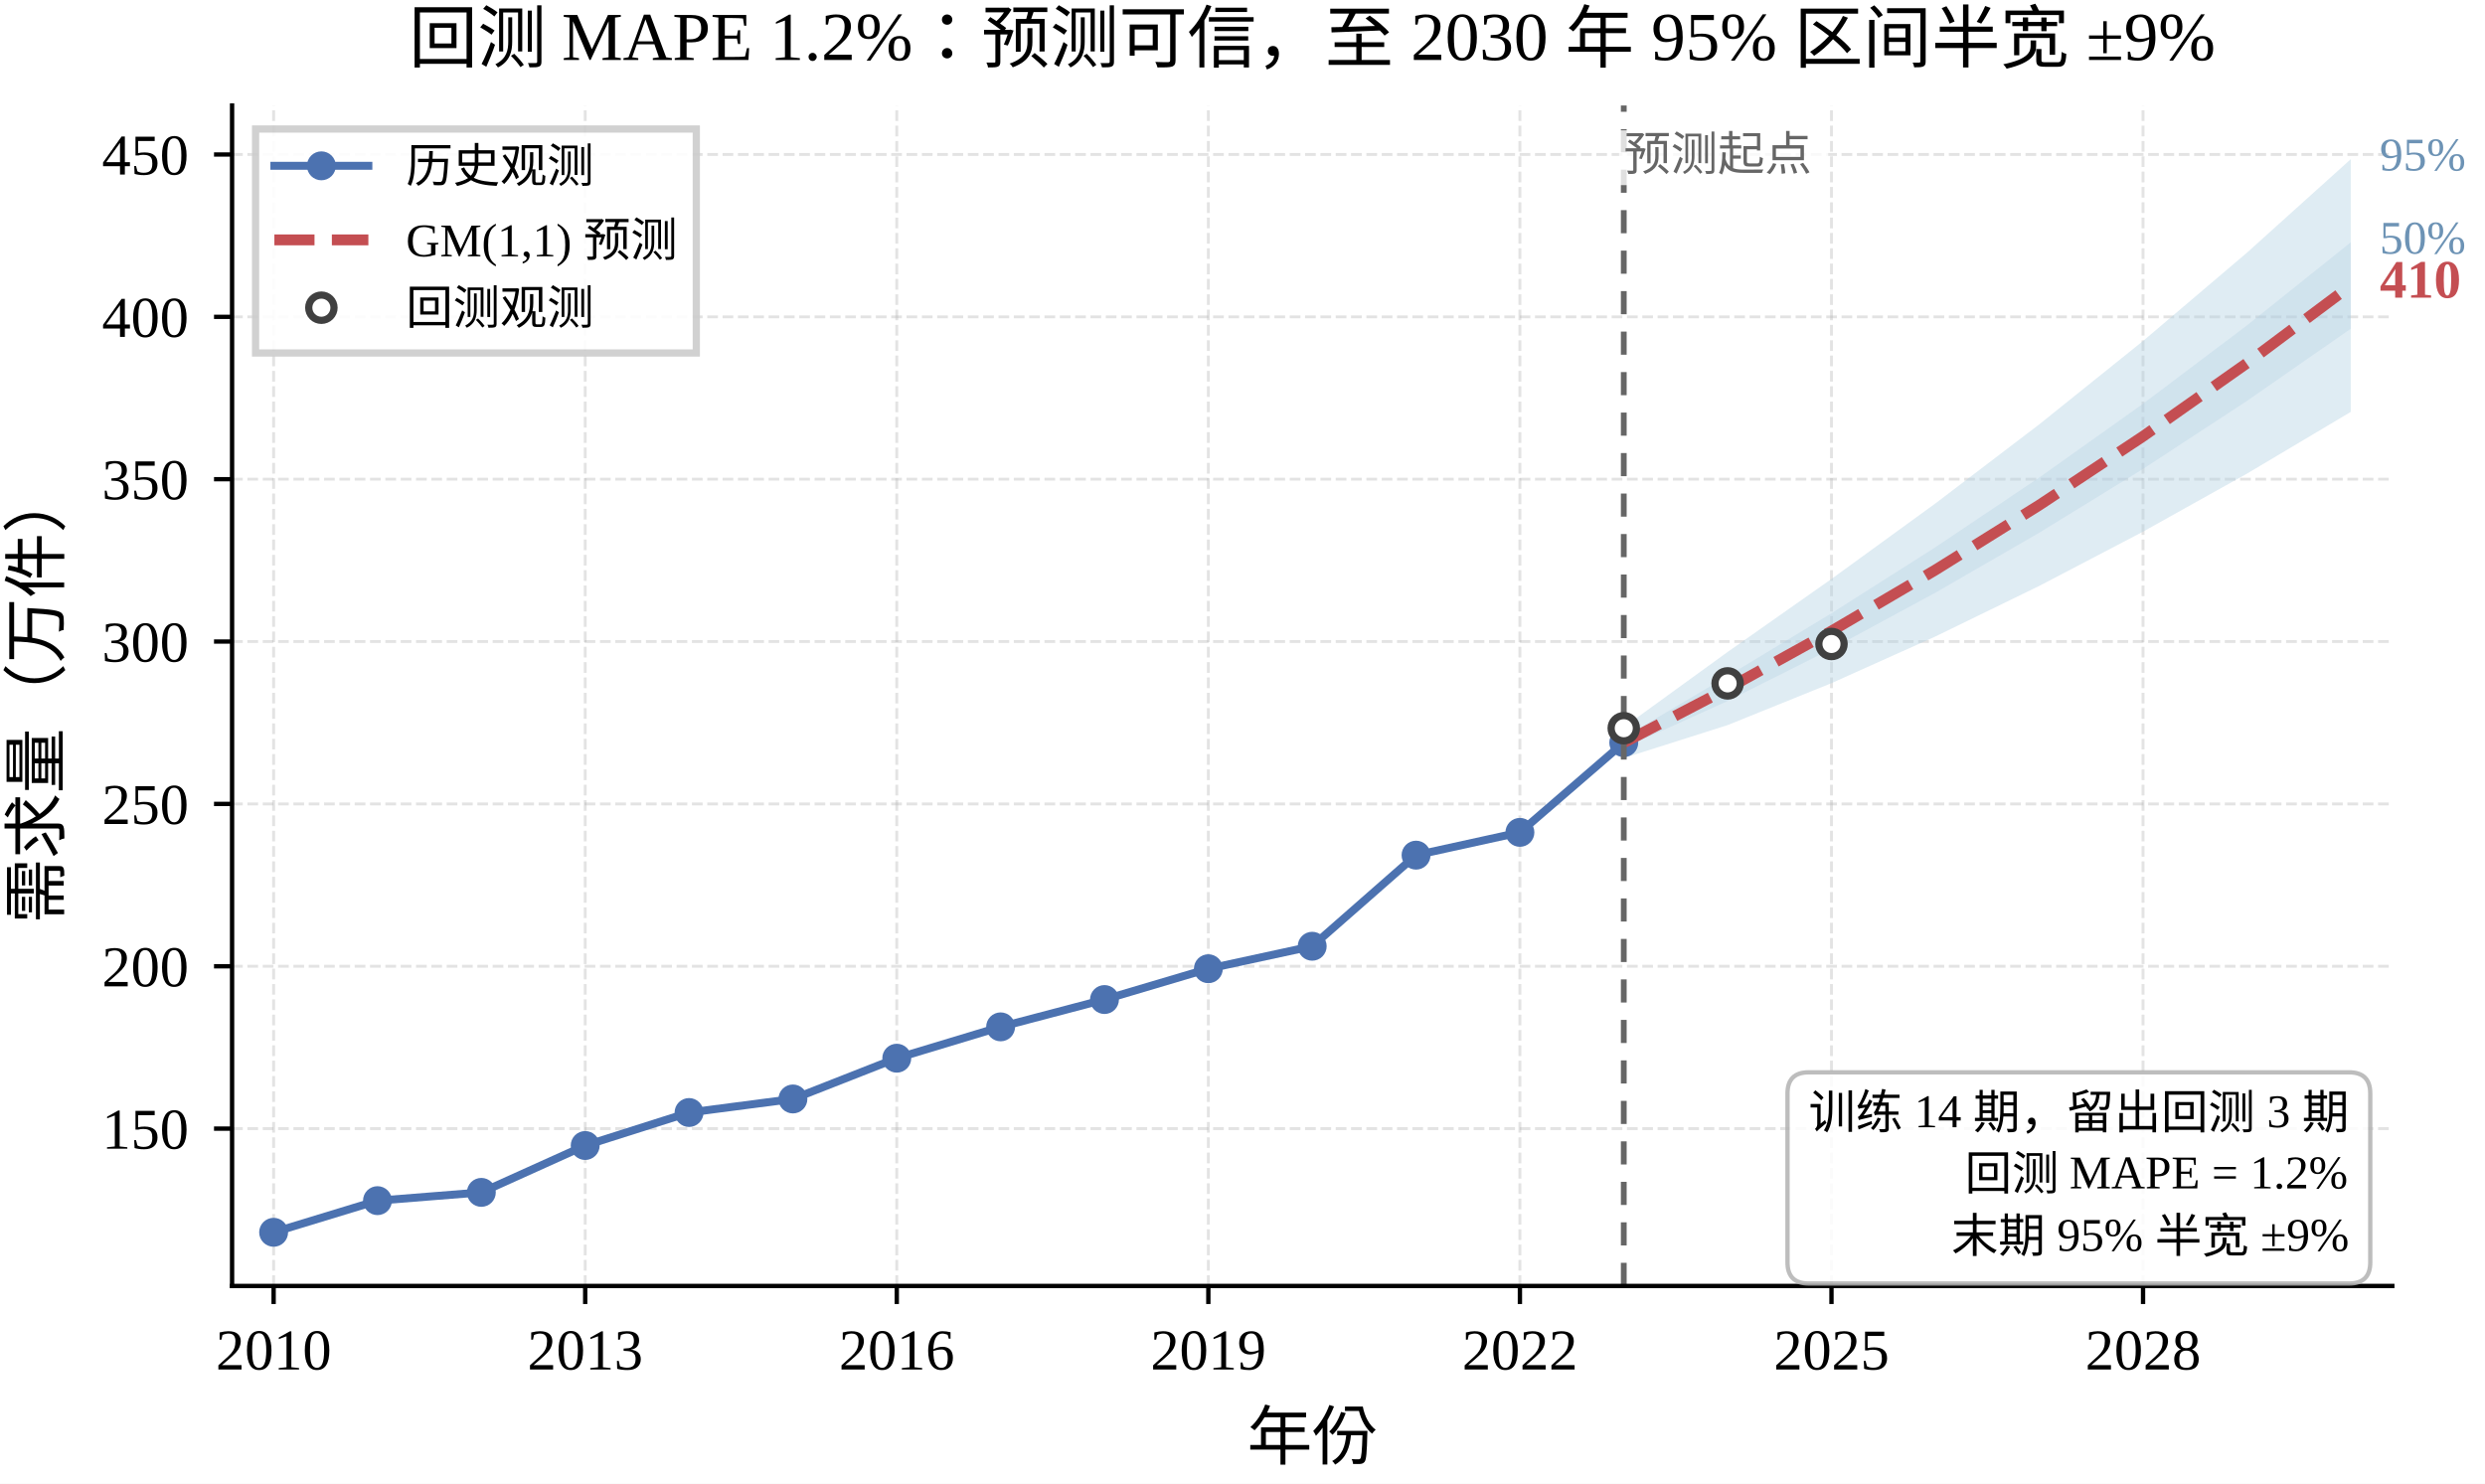
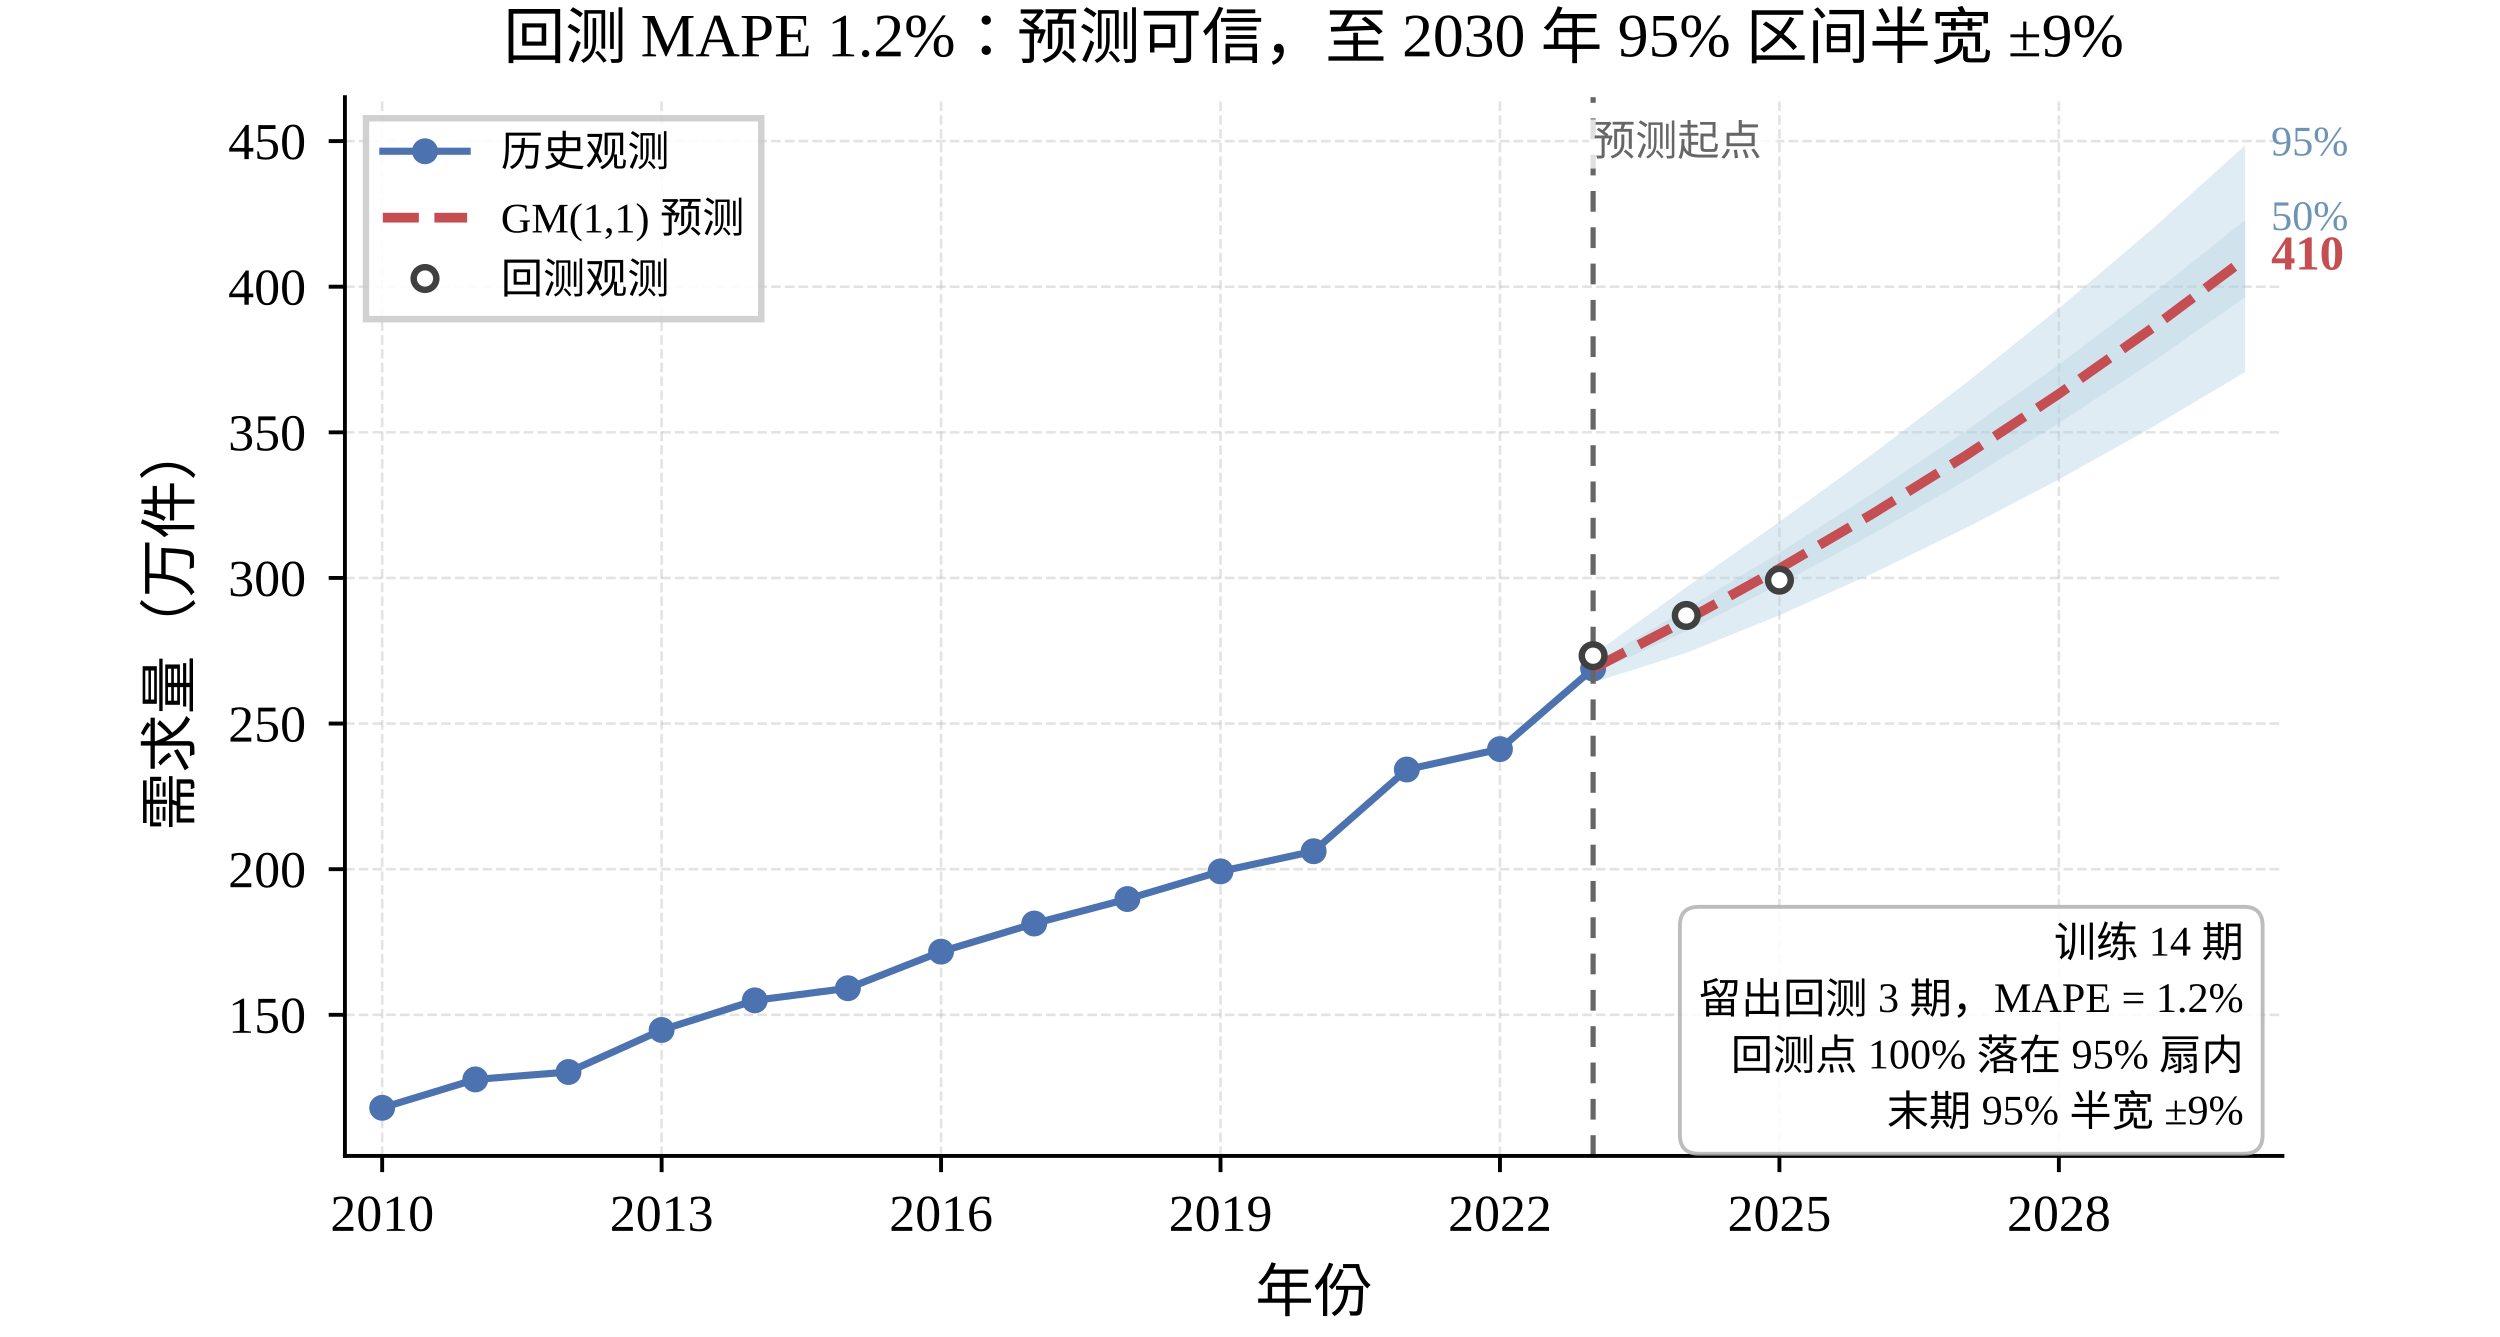
- <svg xmlns="http://www.w3.org/2000/svg" xmlns:xlink="http://www.w3.org/1999/xlink" width="343.689pt" height="205.215pt" viewBox="0 0 343.689 205.215" version="1.1">
+ <svg xmlns="http://www.w3.org/2000/svg" xmlns:xlink="http://www.w3.org/1999/xlink" width="385.512pt" height="206.159pt" viewBox="0 0 385.512 206.159" version="1.1">
  <defs>
    <style type="text/css">*{stroke-linejoin: round; stroke-linecap: butt}</style>
  </defs>
  <g id="figure_1">
    <g id="patch_1">
-       <path d="M 0 205.215  L 343.689 205.215  L 343.689 0  L 0 0  z " style="fill: #ffffff" />
+       <path d="M 0 206.159  L 385.512 206.159  L 385.512 0  L 0 0  z " style="fill: #ffffff" />
    </g>
    <g id="axes_1">
      <g id="patch_2">
-         <path d="M 32.098 177.859  L 330.87 177.859  L 330.87 14.595  L 32.098 14.595  z " style="fill: #ffffff" />
+         <path d="M 53.188 178.249  L 351.96 178.249  L 351.96 14.985  L 53.188 14.985  z " style="fill: #ffffff" />
      </g>
      <g id="matplotlib.axis_1">
        <g id="xtick_1">
          <g id="line2d_1">
-             <path d="M 37.844 177.859  L 37.844 14.595  " clip-path="url(#p300676d643)" style="fill: none; stroke-dasharray: 1.48,0.64; stroke-dashoffset: 0; stroke: #b0b0b0; stroke-opacity: 0.35; stroke-width: 0.4" />
+             <path d="M 58.933 178.249  L 58.933 14.985  " clip-path="url(#paf639e46af)" style="fill: none; stroke-dasharray: 1.48,0.64; stroke-dashoffset: 0; stroke: #b0b0b0; stroke-opacity: 0.35; stroke-width: 0.4" />
          </g>
          <g id="line2d_2">
            <defs>
-               <path id="mcfb3989d33" d="M 0 0  L 0 2.5  " style="stroke: #000000; stroke-width: 0.6" />
+               <path id="mb556eaddfb" d="M 0 0  L 0 2.5  " style="stroke: #000000; stroke-width: 0.6" />
            </defs>
            <g>
-               <use xlink:href="#mcfb3989d33" x="37.844" y="177.859" style="stroke: #000000; stroke-width: 0.6" />
+               <use xlink:href="#mb556eaddfb" x="58.933" y="178.249" style="stroke: #000000; stroke-width: 0.6" />
            </g>
          </g>
          <g id="text_1">
-             <text style="font-size: 8px; font-family: 'Times New Roman', 'STIXGeneral', 'DejaVu Serif', 'Source Han Serif SC', 'SimSun', 'STSong', 'SimHei', 'Microsoft YaHei'; text-anchor: middle" x="37.844" y="189.414" transform="rotate(-0 37.84389 189.4139)">2010</text>
+             <text style="font-size: 8px; font-family: 'Times New Roman', 'STIXGeneral', 'DejaVu Serif', 'Source Han Serif SC', 'SimSun', 'STSong', 'SimHei', 'Microsoft YaHei'; text-anchor: middle" x="58.933" y="189.804" transform="rotate(-0 58.93349 189.8043)">2010</text>
          </g>
        </g>
        <g id="xtick_2">
          <g id="line2d_3">
-             <path d="M 80.936 177.859  L 80.936 14.595  " clip-path="url(#p300676d643)" style="fill: none; stroke-dasharray: 1.48,0.64; stroke-dashoffset: 0; stroke: #b0b0b0; stroke-opacity: 0.35; stroke-width: 0.4" />
+             <path d="M 102.026 178.249  L 102.026 14.985  " clip-path="url(#paf639e46af)" style="fill: none; stroke-dasharray: 1.48,0.64; stroke-dashoffset: 0; stroke: #b0b0b0; stroke-opacity: 0.35; stroke-width: 0.4" />
          </g>
          <g id="line2d_4">
            <g>
-               <use xlink:href="#mcfb3989d33" x="80.936" y="177.859" style="stroke: #000000; stroke-width: 0.6" />
+               <use xlink:href="#mb556eaddfb" x="102.026" y="178.249" style="stroke: #000000; stroke-width: 0.6" />
            </g>
          </g>
          <g id="text_2">
-             <text style="font-size: 8px; font-family: 'Times New Roman', 'STIXGeneral', 'DejaVu Serif', 'Source Han Serif SC', 'SimSun', 'STSong', 'SimHei', 'Microsoft YaHei'; text-anchor: middle" x="80.936" y="189.414" transform="rotate(-0 80.93596 189.4139)">2013</text>
+             <text style="font-size: 8px; font-family: 'Times New Roman', 'STIXGeneral', 'DejaVu Serif', 'Source Han Serif SC', 'SimSun', 'STSong', 'SimHei', 'Microsoft YaHei'; text-anchor: middle" x="102.026" y="189.804" transform="rotate(-0 102.0256 189.8043)">2013</text>
          </g>
        </g>
        <g id="xtick_3">
          <g id="line2d_5">
-             <path d="M 124.028 177.859  L 124.028 14.595  " clip-path="url(#p300676d643)" style="fill: none; stroke-dasharray: 1.48,0.64; stroke-dashoffset: 0; stroke: #b0b0b0; stroke-opacity: 0.35; stroke-width: 0.4" />
+             <path d="M 145.118 178.249  L 145.118 14.985  " clip-path="url(#paf639e46af)" style="fill: none; stroke-dasharray: 1.48,0.64; stroke-dashoffset: 0; stroke: #b0b0b0; stroke-opacity: 0.35; stroke-width: 0.4" />
          </g>
          <g id="line2d_6">
            <g>
-               <use xlink:href="#mcfb3989d33" x="124.028" y="177.859" style="stroke: #000000; stroke-width: 0.6" />
+               <use xlink:href="#mb556eaddfb" x="145.118" y="178.249" style="stroke: #000000; stroke-width: 0.6" />
            </g>
          </g>
          <g id="text_3">
-             <text style="font-size: 8px; font-family: 'Times New Roman', 'STIXGeneral', 'DejaVu Serif', 'Source Han Serif SC', 'SimSun', 'STSong', 'SimHei', 'Microsoft YaHei'; text-anchor: middle" x="124.028" y="189.414" transform="rotate(-0 124.028 189.4139)">2016</text>
+             <text style="font-size: 8px; font-family: 'Times New Roman', 'STIXGeneral', 'DejaVu Serif', 'Source Han Serif SC', 'SimSun', 'STSong', 'SimHei', 'Microsoft YaHei'; text-anchor: middle" x="145.118" y="189.804" transform="rotate(-0 145.1176 189.8043)">2016</text>
          </g>
        </g>
        <g id="xtick_4">
          <g id="line2d_7">
-             <path d="M 167.12 177.859  L 167.12 14.595  " clip-path="url(#p300676d643)" style="fill: none; stroke-dasharray: 1.48,0.64; stroke-dashoffset: 0; stroke: #b0b0b0; stroke-opacity: 0.35; stroke-width: 0.4" />
+             <path d="M 188.21 178.249  L 188.21 14.985  " clip-path="url(#paf639e46af)" style="fill: none; stroke-dasharray: 1.48,0.64; stroke-dashoffset: 0; stroke: #b0b0b0; stroke-opacity: 0.35; stroke-width: 0.4" />
          </g>
          <g id="line2d_8">
            <g>
-               <use xlink:href="#mcfb3989d33" x="167.12" y="177.859" style="stroke: #000000; stroke-width: 0.6" />
+               <use xlink:href="#mb556eaddfb" x="188.21" y="178.249" style="stroke: #000000; stroke-width: 0.6" />
            </g>
          </g>
          <g id="text_4">
-             <text style="font-size: 8px; font-family: 'Times New Roman', 'STIXGeneral', 'DejaVu Serif', 'Source Han Serif SC', 'SimSun', 'STSong', 'SimHei', 'Microsoft YaHei'; text-anchor: middle" x="167.12" y="189.414" transform="rotate(-0 167.1201 189.4139)">2019</text>
+             <text style="font-size: 8px; font-family: 'Times New Roman', 'STIXGeneral', 'DejaVu Serif', 'Source Han Serif SC', 'SimSun', 'STSong', 'SimHei', 'Microsoft YaHei'; text-anchor: middle" x="188.21" y="189.804" transform="rotate(-0 188.2097 189.8043)">2019</text>
          </g>
        </g>
        <g id="xtick_5">
          <g id="line2d_9">
-             <path d="M 210.212 177.859  L 210.212 14.595  " clip-path="url(#p300676d643)" style="fill: none; stroke-dasharray: 1.48,0.64; stroke-dashoffset: 0; stroke: #b0b0b0; stroke-opacity: 0.35; stroke-width: 0.4" />
+             <path d="M 231.302 178.249  L 231.302 14.985  " clip-path="url(#paf639e46af)" style="fill: none; stroke-dasharray: 1.48,0.64; stroke-dashoffset: 0; stroke: #b0b0b0; stroke-opacity: 0.35; stroke-width: 0.4" />
          </g>
          <g id="line2d_10">
            <g>
-               <use xlink:href="#mcfb3989d33" x="210.212" y="177.859" style="stroke: #000000; stroke-width: 0.6" />
+               <use xlink:href="#mb556eaddfb" x="231.302" y="178.249" style="stroke: #000000; stroke-width: 0.6" />
            </g>
          </g>
          <g id="text_5">
-             <text style="font-size: 8px; font-family: 'Times New Roman', 'STIXGeneral', 'DejaVu Serif', 'Source Han Serif SC', 'SimSun', 'STSong', 'SimHei', 'Microsoft YaHei'; text-anchor: middle" x="210.212" y="189.414" transform="rotate(-0 210.2122 189.4139)">2022</text>
+             <text style="font-size: 8px; font-family: 'Times New Roman', 'STIXGeneral', 'DejaVu Serif', 'Source Han Serif SC', 'SimSun', 'STSong', 'SimHei', 'Microsoft YaHei'; text-anchor: middle" x="231.302" y="189.804" transform="rotate(-0 231.3018 189.8043)">2022</text>
          </g>
        </g>
        <g id="xtick_6">
          <g id="line2d_11">
-             <path d="M 253.304 177.859  L 253.304 14.595  " clip-path="url(#p300676d643)" style="fill: none; stroke-dasharray: 1.48,0.64; stroke-dashoffset: 0; stroke: #b0b0b0; stroke-opacity: 0.35; stroke-width: 0.4" />
+             <path d="M 274.394 178.249  L 274.394 14.985  " clip-path="url(#paf639e46af)" style="fill: none; stroke-dasharray: 1.48,0.64; stroke-dashoffset: 0; stroke: #b0b0b0; stroke-opacity: 0.35; stroke-width: 0.4" />
          </g>
          <g id="line2d_12">
            <g>
-               <use xlink:href="#mcfb3989d33" x="253.304" y="177.859" style="stroke: #000000; stroke-width: 0.6" />
+               <use xlink:href="#mb556eaddfb" x="274.394" y="178.249" style="stroke: #000000; stroke-width: 0.6" />
            </g>
          </g>
          <g id="text_6">
-             <text style="font-size: 8px; font-family: 'Times New Roman', 'STIXGeneral', 'DejaVu Serif', 'Source Han Serif SC', 'SimSun', 'STSong', 'SimHei', 'Microsoft YaHei'; text-anchor: middle" x="253.304" y="189.414" transform="rotate(-0 253.3042 189.4139)">2025</text>
+             <text style="font-size: 8px; font-family: 'Times New Roman', 'STIXGeneral', 'DejaVu Serif', 'Source Han Serif SC', 'SimSun', 'STSong', 'SimHei', 'Microsoft YaHei'; text-anchor: middle" x="274.394" y="189.804" transform="rotate(-0 274.3938 189.8043)">2025</text>
          </g>
        </g>
        <g id="xtick_7">
          <g id="line2d_13">
-             <path d="M 296.396 177.859  L 296.396 14.595  " clip-path="url(#p300676d643)" style="fill: none; stroke-dasharray: 1.48,0.64; stroke-dashoffset: 0; stroke: #b0b0b0; stroke-opacity: 0.35; stroke-width: 0.4" />
+             <path d="M 317.486 178.249  L 317.486 14.985  " clip-path="url(#paf639e46af)" style="fill: none; stroke-dasharray: 1.48,0.64; stroke-dashoffset: 0; stroke: #b0b0b0; stroke-opacity: 0.35; stroke-width: 0.4" />
          </g>
          <g id="line2d_14">
            <g>
-               <use xlink:href="#mcfb3989d33" x="296.396" y="177.859" style="stroke: #000000; stroke-width: 0.6" />
+               <use xlink:href="#mb556eaddfb" x="317.486" y="178.249" style="stroke: #000000; stroke-width: 0.6" />
            </g>
          </g>
          <g id="text_7">
-             <text style="font-size: 8px; font-family: 'Times New Roman', 'STIXGeneral', 'DejaVu Serif', 'Source Han Serif SC', 'SimSun', 'STSong', 'SimHei', 'Microsoft YaHei'; text-anchor: middle" x="296.396" y="189.414" transform="rotate(-0 296.3963 189.4139)">2028</text>
+             <text style="font-size: 8px; font-family: 'Times New Roman', 'STIXGeneral', 'DejaVu Serif', 'Source Han Serif SC', 'SimSun', 'STSong', 'SimHei', 'Microsoft YaHei'; text-anchor: middle" x="317.486" y="189.804" transform="rotate(-0 317.4859 189.8043)">2028</text>
          </g>
        </g>
        <g id="text_8">
-           <text style="font-size: 9px; font-family: 'Times New Roman', 'STIXGeneral', 'DejaVu Serif', 'Source Han Serif SC', 'SimSun', 'STSong', 'SimHei', 'Microsoft YaHei'; text-anchor: middle" x="181.484" y="201.85" transform="rotate(-0 181.4841 201.8499)">年份</text>
+           <text style="font-size: 9px; font-family: 'Times New Roman', 'STIXGeneral', 'DejaVu Serif', 'Source Han Serif SC', 'SimSun', 'STSong', 'SimHei', 'Microsoft YaHei'; text-anchor: middle" x="202.574" y="202.24" transform="rotate(-0 202.5737 202.2402)">年份</text>
        </g>
      </g>
      <g id="matplotlib.axis_2">
        <g id="ytick_1">
          <g id="line2d_15">
-             <path d="M 32.098 156.099  L 330.87 156.099  " clip-path="url(#p300676d643)" style="fill: none; stroke-dasharray: 1.48,0.64; stroke-dashoffset: 0; stroke: #b0b0b0; stroke-opacity: 0.35; stroke-width: 0.4" />
+             <path d="M 53.188 156.49  L 351.96 156.49  " clip-path="url(#paf639e46af)" style="fill: none; stroke-dasharray: 1.48,0.64; stroke-dashoffset: 0; stroke: #b0b0b0; stroke-opacity: 0.35; stroke-width: 0.4" />
          </g>
          <g id="line2d_16">
            <defs>
-               <path id="mdf508fd23f" d="M 0 0  L -2.5 0  " style="stroke: #000000; stroke-width: 0.6" />
+               <path id="mb7e08674f5" d="M 0 0  L -2.5 0  " style="stroke: #000000; stroke-width: 0.6" />
            </defs>
            <g>
-               <use xlink:href="#mdf508fd23f" x="32.098" y="156.099" style="stroke: #000000; stroke-width: 0.6" />
+               <use xlink:href="#mb7e08674f5" x="53.188" y="156.49" style="stroke: #000000; stroke-width: 0.6" />
            </g>
          </g>
          <g id="text_9">
-             <text style="font-size: 8px; font-family: 'Times New Roman', 'STIXGeneral', 'DejaVu Serif', 'Source Han Serif SC', 'SimSun', 'STSong', 'SimHei', 'Microsoft YaHei'; text-anchor: end" x="26.098" y="158.877" transform="rotate(-0 26.09828 158.8767)">150</text>
+             <text style="font-size: 8px; font-family: 'Times New Roman', 'STIXGeneral', 'DejaVu Serif', 'Source Han Serif SC', 'SimSun', 'STSong', 'SimHei', 'Microsoft YaHei'; text-anchor: end" x="47.188" y="159.267" transform="rotate(-0 47.18788 159.267)">150</text>
          </g>
        </g>
        <g id="ytick_2">
          <g id="line2d_17">
-             <path d="M 32.098 133.644  L 330.87 133.644  " clip-path="url(#p300676d643)" style="fill: none; stroke-dasharray: 1.48,0.64; stroke-dashoffset: 0; stroke: #b0b0b0; stroke-opacity: 0.35; stroke-width: 0.4" />
+             <path d="M 53.188 134.034  L 351.96 134.034  " clip-path="url(#paf639e46af)" style="fill: none; stroke-dasharray: 1.48,0.64; stroke-dashoffset: 0; stroke: #b0b0b0; stroke-opacity: 0.35; stroke-width: 0.4" />
          </g>
          <g id="line2d_18">
            <g>
-               <use xlink:href="#mdf508fd23f" x="32.098" y="133.644" style="stroke: #000000; stroke-width: 0.6" />
+               <use xlink:href="#mb7e08674f5" x="53.188" y="134.034" style="stroke: #000000; stroke-width: 0.6" />
            </g>
          </g>
          <g id="text_10">
-             <text style="font-size: 8px; font-family: 'Times New Roman', 'STIXGeneral', 'DejaVu Serif', 'Source Han Serif SC', 'SimSun', 'STSong', 'SimHei', 'Microsoft YaHei'; text-anchor: end" x="26.098" y="136.421" transform="rotate(-0 26.09828 136.4213)">200</text>
+             <text style="font-size: 8px; font-family: 'Times New Roman', 'STIXGeneral', 'DejaVu Serif', 'Source Han Serif SC', 'SimSun', 'STSong', 'SimHei', 'Microsoft YaHei'; text-anchor: end" x="47.188" y="136.812" transform="rotate(-0 47.18788 136.8116)">200</text>
          </g>
        </g>
        <g id="ytick_3">
          <g id="line2d_19">
-             <path d="M 32.098 111.188  L 330.87 111.188  " clip-path="url(#p300676d643)" style="fill: none; stroke-dasharray: 1.48,0.64; stroke-dashoffset: 0; stroke: #b0b0b0; stroke-opacity: 0.35; stroke-width: 0.4" />
+             <path d="M 53.188 111.579  L 351.96 111.579  " clip-path="url(#paf639e46af)" style="fill: none; stroke-dasharray: 1.48,0.64; stroke-dashoffset: 0; stroke: #b0b0b0; stroke-opacity: 0.35; stroke-width: 0.4" />
          </g>
          <g id="line2d_20">
            <g>
-               <use xlink:href="#mdf508fd23f" x="32.098" y="111.188" style="stroke: #000000; stroke-width: 0.6" />
+               <use xlink:href="#mb7e08674f5" x="53.188" y="111.579" style="stroke: #000000; stroke-width: 0.6" />
            </g>
          </g>
          <g id="text_11">
-             <text style="font-size: 8px; font-family: 'Times New Roman', 'STIXGeneral', 'DejaVu Serif', 'Source Han Serif SC', 'SimSun', 'STSong', 'SimHei', 'Microsoft YaHei'; text-anchor: end" x="26.098" y="113.966" transform="rotate(-0 26.09828 113.9658)">250</text>
+             <text style="font-size: 8px; font-family: 'Times New Roman', 'STIXGeneral', 'DejaVu Serif', 'Source Han Serif SC', 'SimSun', 'STSong', 'SimHei', 'Microsoft YaHei'; text-anchor: end" x="47.188" y="114.356" transform="rotate(-0 47.18788 114.3561)">250</text>
          </g>
        </g>
        <g id="ytick_4">
          <g id="line2d_21">
-             <path d="M 32.098 88.733  L 330.87 88.733  " clip-path="url(#p300676d643)" style="fill: none; stroke-dasharray: 1.48,0.64; stroke-dashoffset: 0; stroke: #b0b0b0; stroke-opacity: 0.35; stroke-width: 0.4" />
+             <path d="M 53.188 89.123  L 351.96 89.123  " clip-path="url(#paf639e46af)" style="fill: none; stroke-dasharray: 1.48,0.64; stroke-dashoffset: 0; stroke: #b0b0b0; stroke-opacity: 0.35; stroke-width: 0.4" />
          </g>
          <g id="line2d_22">
            <g>
-               <use xlink:href="#mdf508fd23f" x="32.098" y="88.733" style="stroke: #000000; stroke-width: 0.6" />
+               <use xlink:href="#mb7e08674f5" x="53.188" y="89.123" style="stroke: #000000; stroke-width: 0.6" />
            </g>
          </g>
          <g id="text_12">
-             <text style="font-size: 8px; font-family: 'Times New Roman', 'STIXGeneral', 'DejaVu Serif', 'Source Han Serif SC', 'SimSun', 'STSong', 'SimHei', 'Microsoft YaHei'; text-anchor: end" x="26.098" y="91.51" transform="rotate(-0 26.09828 91.51034)">300</text>
+             <text style="font-size: 8px; font-family: 'Times New Roman', 'STIXGeneral', 'DejaVu Serif', 'Source Han Serif SC', 'SimSun', 'STSong', 'SimHei', 'Microsoft YaHei'; text-anchor: end" x="47.188" y="91.901" transform="rotate(-0 47.18788 91.90066)">300</text>
          </g>
        </g>
        <g id="ytick_5">
          <g id="line2d_23">
-             <path d="M 32.098 66.277  L 330.87 66.277  " clip-path="url(#p300676d643)" style="fill: none; stroke-dasharray: 1.48,0.64; stroke-dashoffset: 0; stroke: #b0b0b0; stroke-opacity: 0.35; stroke-width: 0.4" />
+             <path d="M 53.188 66.668  L 351.96 66.668  " clip-path="url(#paf639e46af)" style="fill: none; stroke-dasharray: 1.48,0.64; stroke-dashoffset: 0; stroke: #b0b0b0; stroke-opacity: 0.35; stroke-width: 0.4" />
          </g>
          <g id="line2d_24">
            <g>
-               <use xlink:href="#mdf508fd23f" x="32.098" y="66.277" style="stroke: #000000; stroke-width: 0.6" />
+               <use xlink:href="#mb7e08674f5" x="53.188" y="66.668" style="stroke: #000000; stroke-width: 0.6" />
            </g>
          </g>
          <g id="text_13">
-             <text style="font-size: 8px; font-family: 'Times New Roman', 'STIXGeneral', 'DejaVu Serif', 'Source Han Serif SC', 'SimSun', 'STSong', 'SimHei', 'Microsoft YaHei'; text-anchor: end" x="26.098" y="69.055" transform="rotate(-0 26.09828 69.05488)">350</text>
+             <text style="font-size: 8px; font-family: 'Times New Roman', 'STIXGeneral', 'DejaVu Serif', 'Source Han Serif SC', 'SimSun', 'STSong', 'SimHei', 'Microsoft YaHei'; text-anchor: end" x="47.188" y="69.445" transform="rotate(-0 47.18788 69.4452)">350</text>
          </g>
        </g>
        <g id="ytick_6">
          <g id="line2d_25">
-             <path d="M 32.098 43.822  L 330.87 43.822  " clip-path="url(#p300676d643)" style="fill: none; stroke-dasharray: 1.48,0.64; stroke-dashoffset: 0; stroke: #b0b0b0; stroke-opacity: 0.35; stroke-width: 0.4" />
+             <path d="M 53.188 44.212  L 351.96 44.212  " clip-path="url(#paf639e46af)" style="fill: none; stroke-dasharray: 1.48,0.64; stroke-dashoffset: 0; stroke: #b0b0b0; stroke-opacity: 0.35; stroke-width: 0.4" />
          </g>
          <g id="line2d_26">
            <g>
-               <use xlink:href="#mdf508fd23f" x="32.098" y="43.822" style="stroke: #000000; stroke-width: 0.6" />
+               <use xlink:href="#mb7e08674f5" x="53.188" y="44.212" style="stroke: #000000; stroke-width: 0.6" />
            </g>
          </g>
          <g id="text_14">
-             <text style="font-size: 8px; font-family: 'Times New Roman', 'STIXGeneral', 'DejaVu Serif', 'Source Han Serif SC', 'SimSun', 'STSong', 'SimHei', 'Microsoft YaHei'; text-anchor: end" x="26.098" y="46.599" transform="rotate(-0 26.09828 46.59943)">400</text>
+             <text style="font-size: 8px; font-family: 'Times New Roman', 'STIXGeneral', 'DejaVu Serif', 'Source Han Serif SC', 'SimSun', 'STSong', 'SimHei', 'Microsoft YaHei'; text-anchor: end" x="47.188" y="46.99" transform="rotate(-0 47.18788 46.98974)">400</text>
          </g>
        </g>
        <g id="ytick_7">
          <g id="line2d_27">
-             <path d="M 32.098 21.366  L 330.87 21.366  " clip-path="url(#p300676d643)" style="fill: none; stroke-dasharray: 1.48,0.64; stroke-dashoffset: 0; stroke: #b0b0b0; stroke-opacity: 0.35; stroke-width: 0.4" />
+             <path d="M 53.188 21.757  L 351.96 21.757  " clip-path="url(#paf639e46af)" style="fill: none; stroke-dasharray: 1.48,0.64; stroke-dashoffset: 0; stroke: #b0b0b0; stroke-opacity: 0.35; stroke-width: 0.4" />
          </g>
          <g id="line2d_28">
            <g>
-               <use xlink:href="#mdf508fd23f" x="32.098" y="21.366" style="stroke: #000000; stroke-width: 0.6" />
+               <use xlink:href="#mb7e08674f5" x="53.188" y="21.757" style="stroke: #000000; stroke-width: 0.6" />
            </g>
          </g>
          <g id="text_15">
-             <text style="font-size: 8px; font-family: 'Times New Roman', 'STIXGeneral', 'DejaVu Serif', 'Source Han Serif SC', 'SimSun', 'STSong', 'SimHei', 'Microsoft YaHei'; text-anchor: end" x="26.098" y="24.144" transform="rotate(-0 26.09828 24.14397)">450</text>
+             <text style="font-size: 8px; font-family: 'Times New Roman', 'STIXGeneral', 'DejaVu Serif', 'Source Han Serif SC', 'SimSun', 'STSong', 'SimHei', 'Microsoft YaHei'; text-anchor: end" x="47.188" y="24.534" transform="rotate(-0 47.18788 24.53428)">450</text>
          </g>
        </g>
        <g id="text_16">
-           <text style="font-size: 9px; font-family: 'Times New Roman', 'STIXGeneral', 'DejaVu Serif', 'Source Han Serif SC', 'SimSun', 'STSong', 'SimHei', 'Microsoft YaHei'; text-anchor: middle" x="8.173" y="96.227" transform="rotate(-90 8.173125 96.22681)">需求量（万件）</text>
+           <text style="font-size: 9px; font-family: 'Times New Roman', 'STIXGeneral', 'DejaVu Serif', 'Source Han Serif SC', 'SimSun', 'STSong', 'SimHei', 'Microsoft YaHei'; text-anchor: middle" x="29.263" y="96.617" transform="rotate(-90 29.26273 96.61713)">需求量（万件）</text>
        </g>
      </g>
      <g id="FillBetweenPolyCollection_1">
        <defs>
-           <path id="mdda6fcf595" d="M 224.576 -104.628  L 224.576 -100.368  L 238.94 -104.927  L 253.304 -110.728  L 267.668 -117.18  L 282.032 -124.175  L 296.396 -131.683  L 310.76 -139.703  L 325.124 -148.246  L 325.124 -183.199  L 325.124 -183.199  L 310.76 -170.262  L 296.396 -158.055  L 282.032 -146.517  L 267.668 -135.578  L 253.304 -125.142  L 238.94 -115.043  L 224.576 -104.628  z " />
+           <path id="m8ee29492af" d="M 245.666 -105.182  L 245.666 -100.922  L 260.03 -105.481  L 274.394 -111.282  L 288.758 -117.734  L 303.122 -124.729  L 317.486 -132.237  L 331.85 -140.257  L 346.214 -148.8  L 346.214 -183.753  L 346.214 -183.753  L 331.85 -170.815  L 317.486 -158.609  L 303.122 -147.071  L 288.758 -136.132  L 274.394 -125.696  L 260.03 -115.597  L 245.666 -105.182  z " />
        </defs>
-         <g clip-path="url(#p300676d643)">
-           <use xlink:href="#mdda6fcf595" x="0" y="205.215" style="fill: #aecde1; fill-opacity: 0.389" />
+         <g clip-path="url(#paf639e46af)">
+           <use xlink:href="#m8ee29492af" x="0" y="206.159" style="fill: #aecde1; fill-opacity: 0.389" />
        </g>
      </g>
      <g id="FillBetweenPolyCollection_2">
        <defs>
-           <path id="mea709b3afa" d="M 224.576 -103.227  L 224.576 -101.77  L 238.94 -108.256  L 253.304 -115.472  L 267.668 -123.234  L 282.032 -131.527  L 296.396 -140.361  L 310.76 -149.759  L 325.124 -159.749  L 325.124 -171.697  L 325.124 -171.697  L 310.76 -160.205  L 296.396 -149.376  L 282.032 -139.165  L 267.668 -129.523  L 253.304 -120.399  L 238.94 -111.714  L 224.576 -103.227  z " />
+           <path id="mb84a92d2f6" d="M 245.666 -103.78  L 245.666 -102.324  L 260.03 -108.81  L 274.394 -116.026  L 288.758 -123.788  L 303.122 -132.081  L 317.486 -140.915  L 331.85 -150.313  L 346.214 -160.303  L 346.214 -172.251  L 346.214 -172.251  L 331.85 -160.759  L 317.486 -149.93  L 303.122 -139.719  L 288.758 -130.077  L 274.394 -120.953  L 260.03 -112.268  L 245.666 -103.78  z " />
        </defs>
-         <g clip-path="url(#p300676d643)">
-           <use xlink:href="#mea709b3afa" x="0" y="205.215" style="fill: #aecde1; fill-opacity: 0.29" />
+         <g clip-path="url(#paf639e46af)">
+           <use xlink:href="#mb84a92d2f6" x="0" y="206.159" style="fill: #aecde1; fill-opacity: 0.29" />
        </g>
      </g>
      <g id="line2d_29">
-         <path d="M 37.844 170.438  L 52.208 166.061  L 66.572 164.917  L 80.936 158.436  L 95.3 153.871  L 109.664 151.997  L 124.028 146.359  L 138.392 142.024  L 152.756 138.246  L 167.12 133.985  L 181.484 130.875  L 195.848 118.275  L 210.212 115.125  L 224.576 102.717  " clip-path="url(#p300676d643)" style="fill: none; stroke: #4c72b0; stroke-width: 1.1; stroke-linecap: square" />
+         <path d="M 58.933 170.828  L 73.298 166.452  L 87.662 165.308  L 102.026 158.826  L 116.39 154.261  L 130.754 152.388  L 145.118 146.749  L 159.482 142.414  L 173.846 138.636  L 188.21 134.375  L 202.574 131.265  L 216.938 118.665  L 231.302 115.516  L 245.666 103.107  " clip-path="url(#paf639e46af)" style="fill: none; stroke: #4c72b0; stroke-width: 1.1; stroke-linecap: square" />
        <defs>
-           <path id="md3903bf9d3" d="M 0 1.5  C 0.398 1.5 0.779 1.342 1.061 1.061  C 1.342 0.779 1.5 0.398 1.5 0  C 1.5 -0.398 1.342 -0.779 1.061 -1.061  C 0.779 -1.342 0.398 -1.5 0 -1.5  C -0.398 -1.5 -0.779 -1.342 -1.061 -1.061  C -1.342 -0.779 -1.5 -0.398 -1.5 0  C -1.5 0.398 -1.342 0.779 -1.061 1.061  C -0.779 1.342 -0.398 1.5 0 1.5  z " style="stroke: #4c72b0" />
+           <path id="m2813541362" d="M 0 1.5  C 0.398 1.5 0.779 1.342 1.061 1.061  C 1.342 0.779 1.5 0.398 1.5 0  C 1.5 -0.398 1.342 -0.779 1.061 -1.061  C 0.779 -1.342 0.398 -1.5 0 -1.5  C -0.398 -1.5 -0.779 -1.342 -1.061 -1.061  C -1.342 -0.779 -1.5 -0.398 -1.5 0  C -1.5 0.398 -1.342 0.779 -1.061 1.061  C -0.779 1.342 -0.398 1.5 0 1.5  z " style="stroke: #4c72b0" />
        </defs>
-         <g clip-path="url(#p300676d643)">
-           <use xlink:href="#md3903bf9d3" x="37.844" y="170.438" style="fill: #4c72b0; stroke: #4c72b0" />
-           <use xlink:href="#md3903bf9d3" x="52.208" y="166.061" style="fill: #4c72b0; stroke: #4c72b0" />
-           <use xlink:href="#md3903bf9d3" x="66.572" y="164.917" style="fill: #4c72b0; stroke: #4c72b0" />
-           <use xlink:href="#md3903bf9d3" x="80.936" y="158.436" style="fill: #4c72b0; stroke: #4c72b0" />
-           <use xlink:href="#md3903bf9d3" x="95.3" y="153.871" style="fill: #4c72b0; stroke: #4c72b0" />
-           <use xlink:href="#md3903bf9d3" x="109.664" y="151.997" style="fill: #4c72b0; stroke: #4c72b0" />
-           <use xlink:href="#md3903bf9d3" x="124.028" y="146.359" style="fill: #4c72b0; stroke: #4c72b0" />
-           <use xlink:href="#md3903bf9d3" x="138.392" y="142.024" style="fill: #4c72b0; stroke: #4c72b0" />
-           <use xlink:href="#md3903bf9d3" x="152.756" y="138.246" style="fill: #4c72b0; stroke: #4c72b0" />
-           <use xlink:href="#md3903bf9d3" x="167.12" y="133.985" style="fill: #4c72b0; stroke: #4c72b0" />
-           <use xlink:href="#md3903bf9d3" x="181.484" y="130.875" style="fill: #4c72b0; stroke: #4c72b0" />
-           <use xlink:href="#md3903bf9d3" x="195.848" y="118.275" style="fill: #4c72b0; stroke: #4c72b0" />
-           <use xlink:href="#md3903bf9d3" x="210.212" y="115.125" style="fill: #4c72b0; stroke: #4c72b0" />
-           <use xlink:href="#md3903bf9d3" x="224.576" y="102.717" style="fill: #4c72b0; stroke: #4c72b0" />
+         <g clip-path="url(#paf639e46af)">
+           <use xlink:href="#m2813541362" x="58.933" y="170.828" style="fill: #4c72b0; stroke: #4c72b0" />
+           <use xlink:href="#m2813541362" x="73.298" y="166.452" style="fill: #4c72b0; stroke: #4c72b0" />
+           <use xlink:href="#m2813541362" x="87.662" y="165.308" style="fill: #4c72b0; stroke: #4c72b0" />
+           <use xlink:href="#m2813541362" x="102.026" y="158.826" style="fill: #4c72b0; stroke: #4c72b0" />
+           <use xlink:href="#m2813541362" x="116.39" y="154.261" style="fill: #4c72b0; stroke: #4c72b0" />
+           <use xlink:href="#m2813541362" x="130.754" y="152.388" style="fill: #4c72b0; stroke: #4c72b0" />
+           <use xlink:href="#m2813541362" x="145.118" y="146.749" style="fill: #4c72b0; stroke: #4c72b0" />
+           <use xlink:href="#m2813541362" x="159.482" y="142.414" style="fill: #4c72b0; stroke: #4c72b0" />
+           <use xlink:href="#m2813541362" x="173.846" y="138.636" style="fill: #4c72b0; stroke: #4c72b0" />
+           <use xlink:href="#m2813541362" x="188.21" y="134.375" style="fill: #4c72b0; stroke: #4c72b0" />
+           <use xlink:href="#m2813541362" x="202.574" y="131.265" style="fill: #4c72b0; stroke: #4c72b0" />
+           <use xlink:href="#m2813541362" x="216.938" y="118.665" style="fill: #4c72b0; stroke: #4c72b0" />
+           <use xlink:href="#m2813541362" x="231.302" y="115.516" style="fill: #4c72b0; stroke: #4c72b0" />
+           <use xlink:href="#m2813541362" x="245.666" y="103.107" style="fill: #4c72b0; stroke: #4c72b0" />
        </g>
      </g>
      <g id="line2d_30">
-         <path d="M 224.576 102.717  L 238.94 95.23  L 253.304 87.28  L 267.668 78.836  L 282.032 69.869  L 296.396 60.346  L 310.76 50.233  L 325.124 39.492  " clip-path="url(#p300676d643)" style="fill: none; stroke-dasharray: 5.55,2.4; stroke-dashoffset: 0; stroke: #c44e52; stroke-width: 1.5" />
+         <path d="M 245.666 103.107  L 260.03 95.621  L 274.394 87.67  L 288.758 79.226  L 303.122 70.259  L 317.486 60.736  L 331.85 50.623  L 346.214 39.883  " clip-path="url(#paf639e46af)" style="fill: none; stroke-dasharray: 5.55,2.4; stroke-dashoffset: 0; stroke: #c44e52; stroke-width: 1.5" />
      </g>
      <g id="line2d_31">
-         <path d="M 224.576 177.859  L 224.576 14.595  " clip-path="url(#p300676d643)" style="fill: none; stroke-dasharray: 3.2,2.4; stroke-dashoffset: 0; stroke: #666666; stroke-width: 0.8" />
+         <path d="M 245.666 178.249  L 245.666 14.985  " clip-path="url(#paf639e46af)" style="fill: none; stroke-dasharray: 3.2,2.4; stroke-dashoffset: 0; stroke: #666666; stroke-width: 0.8" />
      </g>
      <g id="patch_3">
-         <path d="M 32.098 177.859  L 32.098 14.595  " style="fill: none; stroke: #000000; stroke-width: 0.6; stroke-linejoin: miter; stroke-linecap: square" />
+         <path d="M 53.188 178.249  L 53.188 14.985  " style="fill: none; stroke: #000000; stroke-width: 0.6; stroke-linejoin: miter; stroke-linecap: square" />
      </g>
      <g id="patch_4">
-         <path d="M 32.098 177.859  L 330.87 177.859  " style="fill: none; stroke: #000000; stroke-width: 0.6; stroke-linejoin: miter; stroke-linecap: square" />
+         <path d="M 53.188 178.249  L 351.96 178.249  " style="fill: none; stroke: #000000; stroke-width: 0.6; stroke-linejoin: miter; stroke-linecap: square" />
      </g>
      <g id="text_17">
        <g id="patch_5">
-           <path d="M 223.926 25.606  L 252.851 25.606  L 252.851 18.026  L 223.926 18.026  z " style="fill: #ffffff; opacity: 0.8" />
-         </g>
-         <text style="font-size: 6.5px; font-family: 'Times New Roman', 'STIXGeneral', 'DejaVu Serif', 'Source Han Serif SC', 'SimSun', 'STSong', 'SimHei', 'Microsoft YaHei'; text-anchor: start; fill: #666666" x="224.576" y="23.566" transform="rotate(-0 224.5762 23.56551)"> 预测起点</text>
+           <path d="M 245.016 25.996  L 273.941 25.996  L 273.941 18.417  L 245.016 18.417  z " style="fill: #ffffff; opacity: 0.8" />
+         </g>
+         <text style="font-size: 6.5px; font-family: 'Times New Roman', 'STIXGeneral', 'DejaVu Serif', 'Source Han Serif SC', 'SimSun', 'STSong', 'SimHei', 'Microsoft YaHei'; text-anchor: start; fill: #666666" x="245.666" y="23.956" transform="rotate(-0 245.6658 23.95583)"> 预测起点</text>
      </g>
      <g id="text_18">
-         <text style="font-size: 9.5px; font-family: 'Times New Roman', 'STIXGeneral', 'DejaVu Serif', 'Source Han Serif SC', 'SimSun', 'STSong', 'SimHei', 'Microsoft YaHei'; text-anchor: middle" x="181.484" y="8.595" transform="rotate(-0 181.4841 8.594687)">回测 MAPE 1.2%：预测可信，至 2030 年 95% 区间半宽 ±9%</text>
+         <text style="font-size: 9.5px; font-family: 'Times New Roman', 'STIXGeneral', 'DejaVu Serif', 'Source Han Serif SC', 'SimSun', 'STSong', 'SimHei', 'Microsoft YaHei'; text-anchor: middle" x="202.574" y="8.985" transform="rotate(-0 202.5737 8.985)">回测 MAPE 1.2%：预测可信，至 2030 年 95% 区间半宽 ±9%</text>
      </g>
      <g id="line2d_32">
        <defs>
-           <path id="m00e2ecc854" d="M 0 1.75  C 0.464 1.75 0.909 1.566 1.237 1.237  C 1.566 0.909 1.75 0.464 1.75 0  C 1.75 -0.464 1.566 -0.909 1.237 -1.237  C 0.909 -1.566 0.464 -1.75 0 -1.75  C -0.464 -1.75 -0.909 -1.566 -1.237 -1.237  C -1.566 -0.909 -1.75 -0.464 -1.75 0  C -1.75 0.464 -1.566 0.909 -1.237 1.237  C -0.909 1.566 -0.464 1.75 0 1.75  z " style="stroke: #404040" />
+           <path id="m2127f17445" d="M 0 1.75  C 0.464 1.75 0.909 1.566 1.237 1.237  C 1.566 0.909 1.75 0.464 1.75 0  C 1.75 -0.464 1.566 -0.909 1.237 -1.237  C 0.909 -1.566 0.464 -1.75 0 -1.75  C -0.464 -1.75 -0.909 -1.566 -1.237 -1.237  C -1.566 -0.909 -1.75 -0.464 -1.75 0  C -1.75 0.464 -1.566 0.909 -1.237 1.237  C -0.909 1.566 -0.464 1.75 0 1.75  z " style="stroke: #404040" />
        </defs>
-         <g clip-path="url(#p300676d643)">
-           <use xlink:href="#m00e2ecc854" x="224.576" y="100.721" style="fill: #ffffff; stroke: #404040" />
-           <use xlink:href="#m00e2ecc854" x="238.94" y="94.518" style="fill: #ffffff; stroke: #404040" />
-           <use xlink:href="#m00e2ecc854" x="253.304" y="89.07" style="fill: #ffffff; stroke: #404040" />
+         <g clip-path="url(#paf639e46af)">
+           <use xlink:href="#m2127f17445" x="245.666" y="101.112" style="fill: #ffffff; stroke: #404040" />
+           <use xlink:href="#m2127f17445" x="260.03" y="94.908" style="fill: #ffffff; stroke: #404040" />
+           <use xlink:href="#m2127f17445" x="274.394" y="89.461" style="fill: #ffffff; stroke: #404040" />
        </g>
      </g>
      <g id="legend_1">
        <g id="patch_6">
-           <path d="M 35.348 48.823  L 96.301 48.823  L 96.301 17.845  L 35.348 17.845  z " style="fill: #ffffff; opacity: 0.9; stroke: #cccccc; stroke-linejoin: miter" />
+           <path d="M 56.438 49.214  L 117.391 49.214  L 117.391 18.235  L 56.438 18.235  z " style="fill: #ffffff; opacity: 0.9; stroke: #cccccc; stroke-linejoin: miter" />
        </g>
        <g id="line2d_33">
-           <path d="M 37.948 22.935  L 44.448 22.935  L 50.948 22.935  " style="fill: none; stroke: #4c72b0; stroke-width: 1.1; stroke-linecap: square" />
+           <path d="M 59.038 23.325  L 65.538 23.325  L 72.038 23.325  " style="fill: none; stroke: #4c72b0; stroke-width: 1.1; stroke-linecap: square" />
          <g>
-             <use xlink:href="#md3903bf9d3" x="44.448" y="22.935" style="fill: #4c72b0; stroke: #4c72b0" />
+             <use xlink:href="#m2813541362" x="65.538" y="23.325" style="fill: #4c72b0; stroke: #4c72b0" />
          </g>
        </g>
        <g id="text_19">
-           <text style="font-size: 6.5px; font-family: 'Times New Roman', 'STIXGeneral', 'DejaVu Serif', 'Source Han Serif SC', 'SimSun', 'STSong', 'SimHei', 'Microsoft YaHei'; text-anchor: start" x="56.148" y="25.21" transform="rotate(-0 56.14828 25.21)">历史观测</text>
+           <text style="font-size: 6.5px; font-family: 'Times New Roman', 'STIXGeneral', 'DejaVu Serif', 'Source Han Serif SC', 'SimSun', 'STSong', 'SimHei', 'Microsoft YaHei'; text-anchor: start" x="77.238" y="25.6" transform="rotate(-0 77.23788 25.60031)">历史观测</text>
        </g>
        <g id="line2d_34">
-           <path d="M 37.948 33.179  L 44.448 33.179  L 50.948 33.179  " style="fill: none; stroke-dasharray: 5.55,2.4; stroke-dashoffset: 0; stroke: #c44e52; stroke-width: 1.5" />
+           <path d="M 59.038 33.569  L 65.538 33.569  L 72.038 33.569  " style="fill: none; stroke-dasharray: 5.55,2.4; stroke-dashoffset: 0; stroke: #c44e52; stroke-width: 1.5" />
        </g>
        <g id="text_20">
-           <text style="font-size: 6.5px; font-family: 'Times New Roman', 'STIXGeneral', 'DejaVu Serif', 'Source Han Serif SC', 'SimSun', 'STSong', 'SimHei', 'Microsoft YaHei'; text-anchor: start" x="56.148" y="35.454" transform="rotate(-0 56.14828 35.45359)">GM(1,1) 预测</text>
+           <text style="font-size: 6.5px; font-family: 'Times New Roman', 'STIXGeneral', 'DejaVu Serif', 'Source Han Serif SC', 'SimSun', 'STSong', 'SimHei', 'Microsoft YaHei'; text-anchor: start" x="77.238" y="35.844" transform="rotate(-0 77.23788 35.84391)">GM(1,1) 预测</text>
        </g>
        <g id="line2d_35">
          <g>
-             <use xlink:href="#m00e2ecc854" x="44.448" y="42.558" style="fill: #ffffff; stroke: #404040" />
+             <use xlink:href="#m2127f17445" x="65.538" y="42.948" style="fill: #ffffff; stroke: #404040" />
          </g>
        </g>
        <g id="text_21">
-           <text style="font-size: 6.5px; font-family: 'Times New Roman', 'STIXGeneral', 'DejaVu Serif', 'Source Han Serif SC', 'SimSun', 'STSong', 'SimHei', 'Microsoft YaHei'; text-anchor: start" x="56.148" y="44.833" transform="rotate(-0 56.14828 44.83289)">回测观测</text>
+           <text style="font-size: 6.5px; font-family: 'Times New Roman', 'STIXGeneral', 'DejaVu Serif', 'Source Han Serif SC', 'SimSun', 'STSong', 'SimHei', 'Microsoft YaHei'; text-anchor: start" x="77.238" y="45.223" transform="rotate(-0 77.23788 45.2232)">回测观测</text>
        </g>
      </g>
      <g id="text_22">
-         <text style="font-size: 6.5px; font-family: 'Times New Roman', 'STIXGeneral', 'DejaVu Serif', 'Source Han Serif SC', 'SimSun', 'STSong', 'SimHei', 'Microsoft YaHei'; text-anchor: start; fill: #6d93b5" x="329.124" y="23.577" transform="rotate(-0 329.1243 23.57731)">95%</text>
+         <text style="font-size: 6.5px; font-family: 'Times New Roman', 'STIXGeneral', 'DejaVu Serif', 'Source Han Serif SC', 'SimSun', 'STSong', 'SimHei', 'Microsoft YaHei'; text-anchor: start; fill: #6d93b5" x="350.214" y="23.968" transform="rotate(-0 350.2139 23.96763)">95%</text>
      </g>
      <g id="text_23">
-         <text style="font-size: 6.5px; font-family: 'Times New Roman', 'STIXGeneral', 'DejaVu Serif', 'Source Han Serif SC', 'SimSun', 'STSong', 'SimHei', 'Microsoft YaHei'; text-anchor: start; fill: #6d93b5" x="329.124" y="35.08" transform="rotate(-0 329.1243 35.07965)">50%</text>
+         <text style="font-size: 6.5px; font-family: 'Times New Roman', 'STIXGeneral', 'DejaVu Serif', 'Source Han Serif SC', 'SimSun', 'STSong', 'SimHei', 'Microsoft YaHei'; text-anchor: start; fill: #6d93b5" x="350.214" y="35.47" transform="rotate(-0 350.2139 35.46997)">50%</text>
      </g>
      <g id="text_24">
-         <text style="font-weight: 700; font-size: 7.5px; font-family: 'Times New Roman', 'STIXGeneral', 'DejaVu Serif', 'Source Han Serif SC', 'SimSun', 'STSong', 'SimHei', 'Microsoft YaHei'; text-anchor: start; fill: #c44e52" x="329.124" y="41.173" transform="rotate(-0 329.1243 41.17327)"> 410</text>
+         <text style="font-weight: 700; font-size: 7.5px; font-family: 'Times New Roman', 'STIXGeneral', 'DejaVu Serif', 'Source Han Serif SC', 'SimSun', 'STSong', 'SimHei', 'Microsoft YaHei'; text-anchor: start; fill: #c44e52" x="350.214" y="41.564" transform="rotate(-0 350.2139 41.56358)"> 410</text>
      </g>
      <g id="text_25">
        <g id="patch_7">
-           <path d="M 250.145 177.519  L 324.895 177.519  Q 327.82 177.519 327.82 174.594  L 327.82 151.239  Q 327.82 148.314 324.895 148.314  L 250.145 148.314  Q 247.22 148.314 247.22 151.239  L 247.22 174.594  Q 247.22 177.519 250.145 177.519  z " style="fill: #ffffff; opacity: 0.85; stroke: #b2b2b2; stroke-width: 0.6; stroke-linejoin: miter" />
-         </g>
-         <text style="font-size: 6.5px; font-family: 'Times New Roman', 'STIXGeneral', 'DejaVu Serif', 'Source Han Serif SC', 'SimSun', 'STSong', 'SimHei', 'Microsoft YaHei'" transform="translate(250.1445 156.1083)">训练 14 期，留出回测 3 期</text>
-         <text style="font-size: 6.5px; font-family: 'Times New Roman', 'STIXGeneral', 'DejaVu Serif', 'Source Han Serif SC', 'SimSun', 'STSong', 'SimHei', 'Microsoft YaHei'" transform="translate(271.756 164.5674)">回测 MAPE = 1.2%</text>
-         <text style="font-size: 6.5px; font-family: 'Times New Roman', 'STIXGeneral', 'DejaVu Serif', 'Source Han Serif SC', 'SimSun', 'STSong', 'SimHei', 'Microsoft YaHei'" transform="translate(269.873 173.2033)">末期 95% 半宽 ±9%</text>
+           <path d="M 261.971 177.909  L 345.984 177.909  Q 348.909 177.909 348.909 174.984  L 348.909 142.762  Q 348.909 139.837 345.984 139.837  L 261.971 139.837  Q 259.046 139.837 259.046 142.762  L 259.046 174.984  Q 259.046 177.909 261.971 177.909  z " style="fill: #ffffff; opacity: 0.85; stroke: #b2b2b2; stroke-width: 0.6; stroke-linejoin: miter" />
+         </g>
+         <text style="font-size: 6.5px; font-family: 'Times New Roman', 'STIXGeneral', 'DejaVu Serif', 'Source Han Serif SC', 'SimSun', 'STSong', 'SimHei', 'Microsoft YaHei'" transform="translate(316.7341 147.5596)">训练 14 期</text>
+         <text style="font-size: 6.5px; font-family: 'Times New Roman', 'STIXGeneral', 'DejaVu Serif', 'Source Han Serif SC', 'SimSun', 'STSong', 'SimHei', 'Microsoft YaHei'" transform="translate(261.9706 156.2533)">留出回测 3 期，MAPE = 1.2%</text>
+         <text style="font-size: 6.5px; font-family: 'Times New Roman', 'STIXGeneral', 'DejaVu Serif', 'Source Han Serif SC', 'SimSun', 'STSong', 'SimHei', 'Microsoft YaHei'" transform="translate(266.9055 164.9577)">回测点 100% 落在 95% 扇内</text>
+         <text style="font-size: 6.5px; font-family: 'Times New Roman', 'STIXGeneral', 'DejaVu Serif', 'Source Han Serif SC', 'SimSun', 'STSong', 'SimHei', 'Microsoft YaHei'" transform="translate(290.9626 173.5936)">末期 95% 半宽 ±9%</text>
      </g>
    </g>
  </g>
  <defs>
-     <clipPath id="p300676d643">
-       <rect x="32.098" y="14.595" width="298.772" height="163.264" />
+     <clipPath id="paf639e46af">
+       <rect x="53.188" y="14.985" width="298.772" height="163.264" />
    </clipPath>
  </defs>
</svg>
